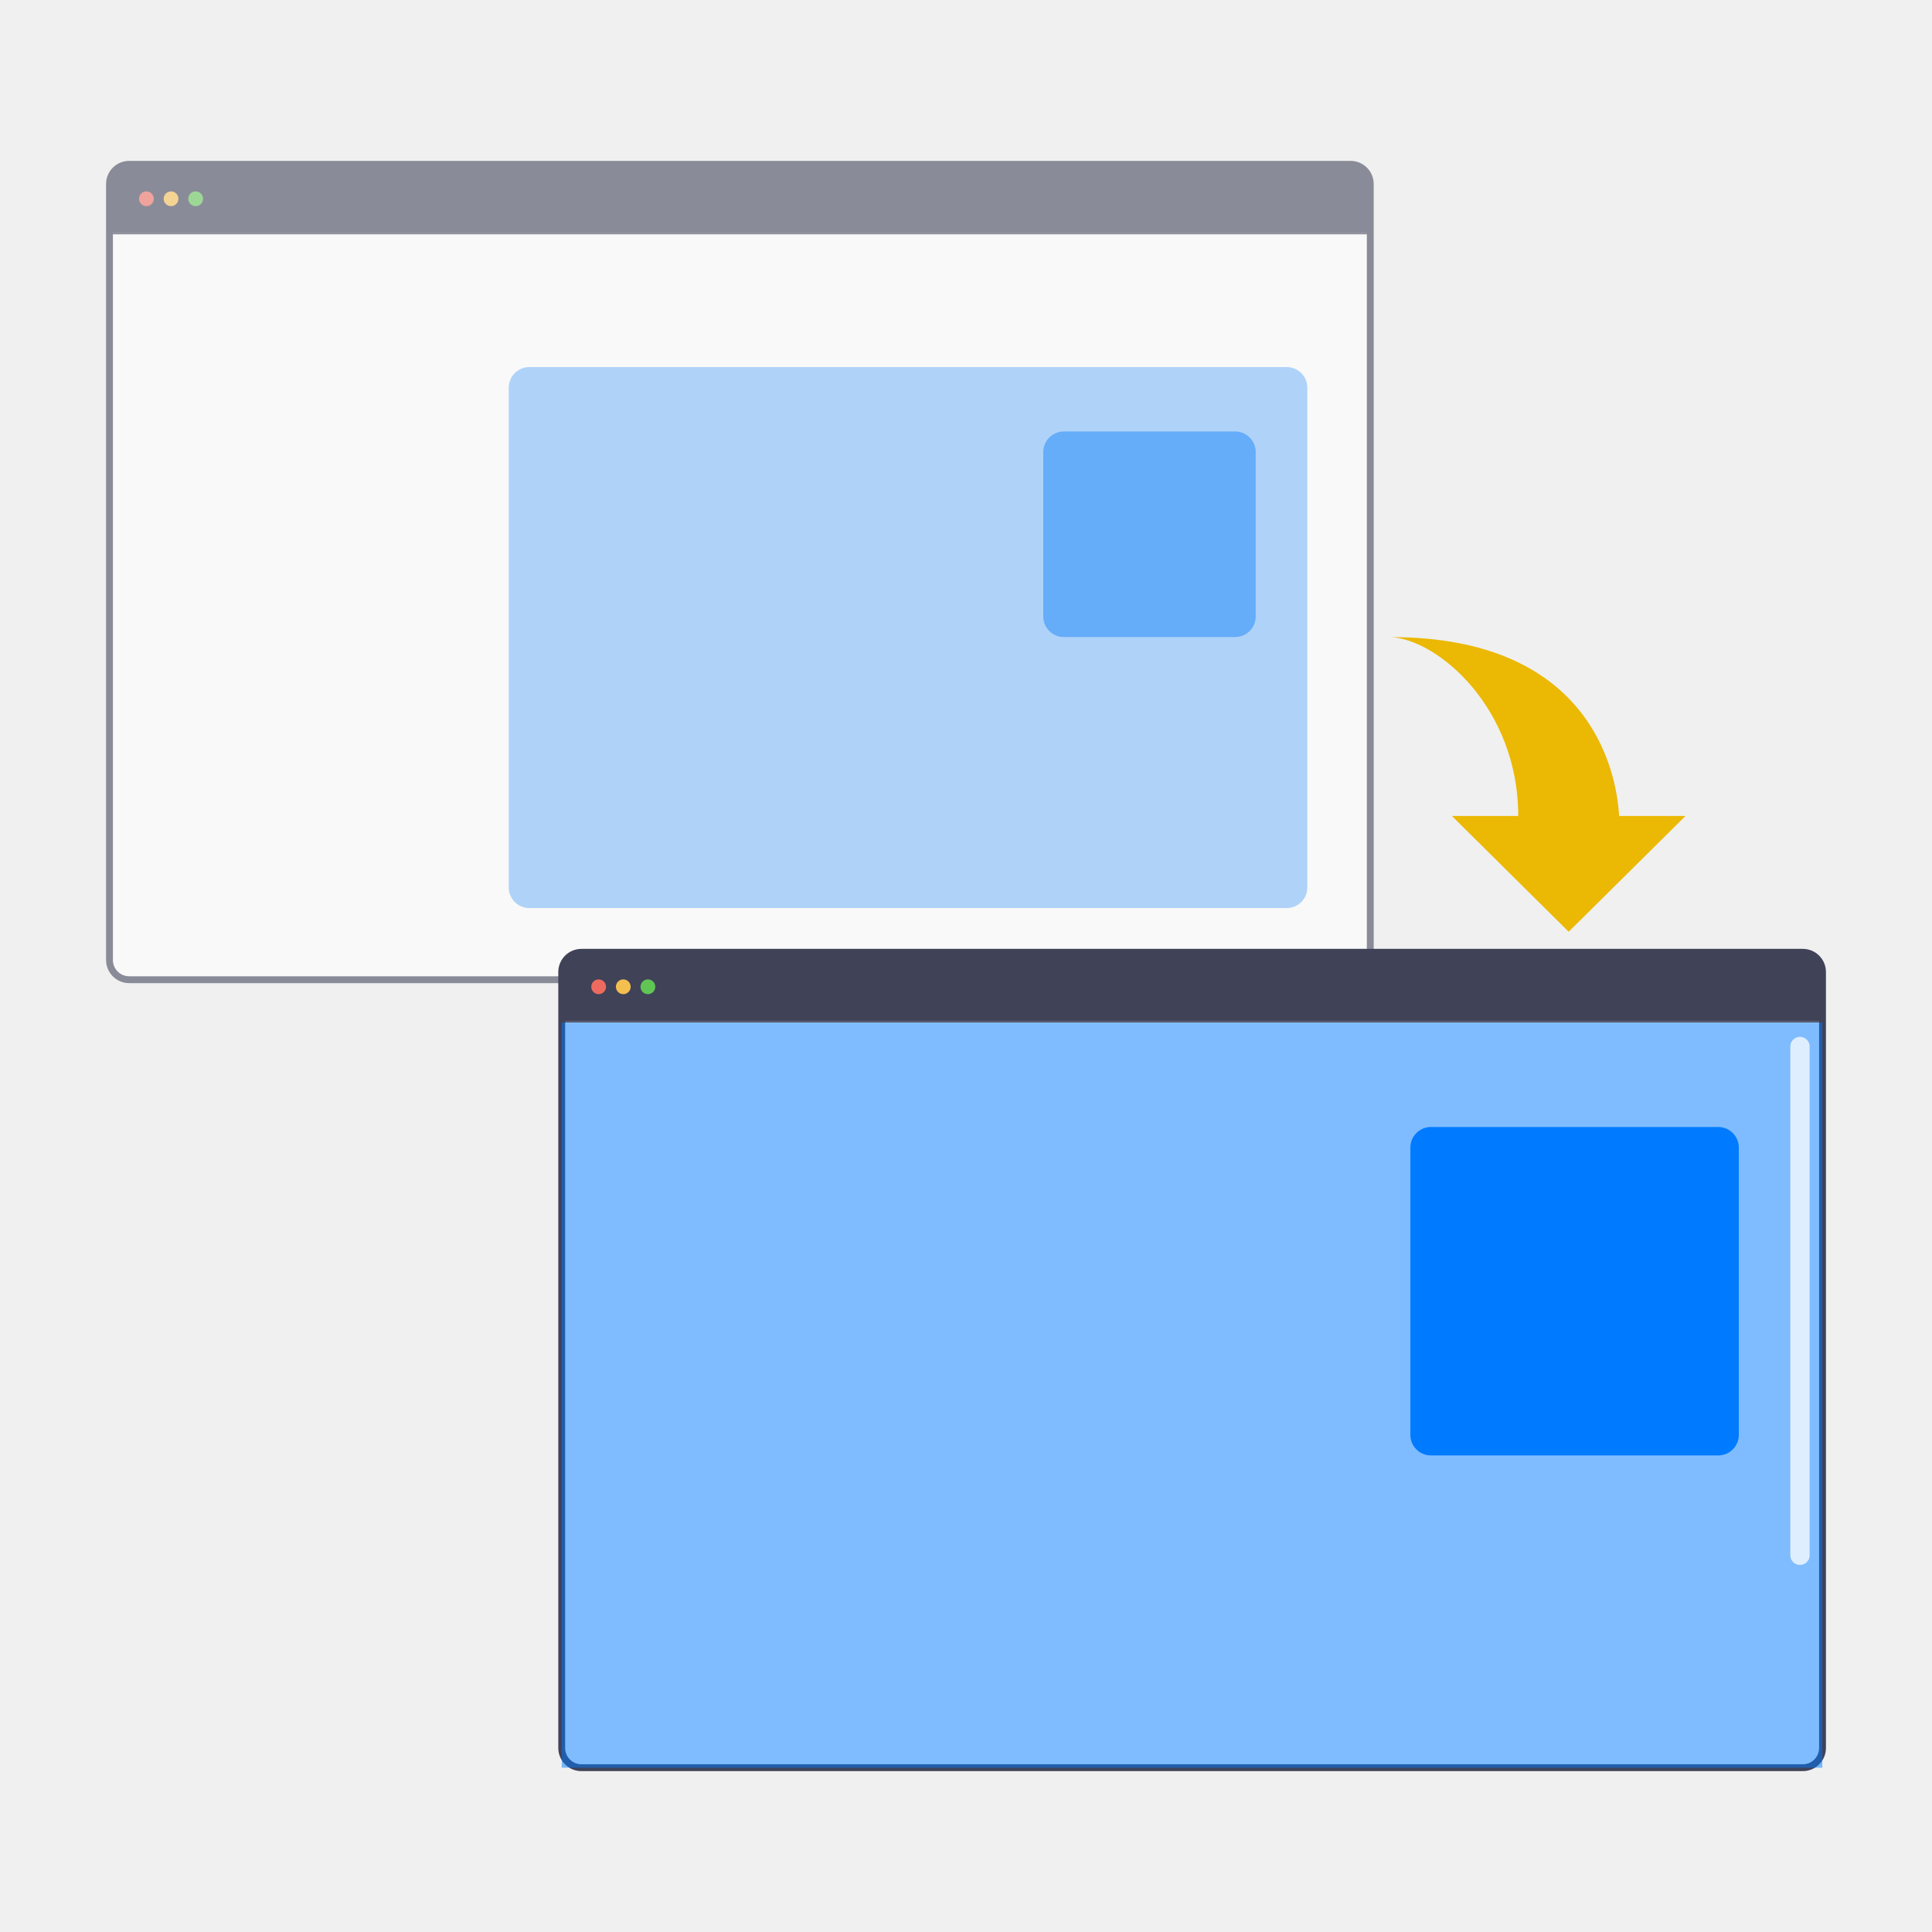
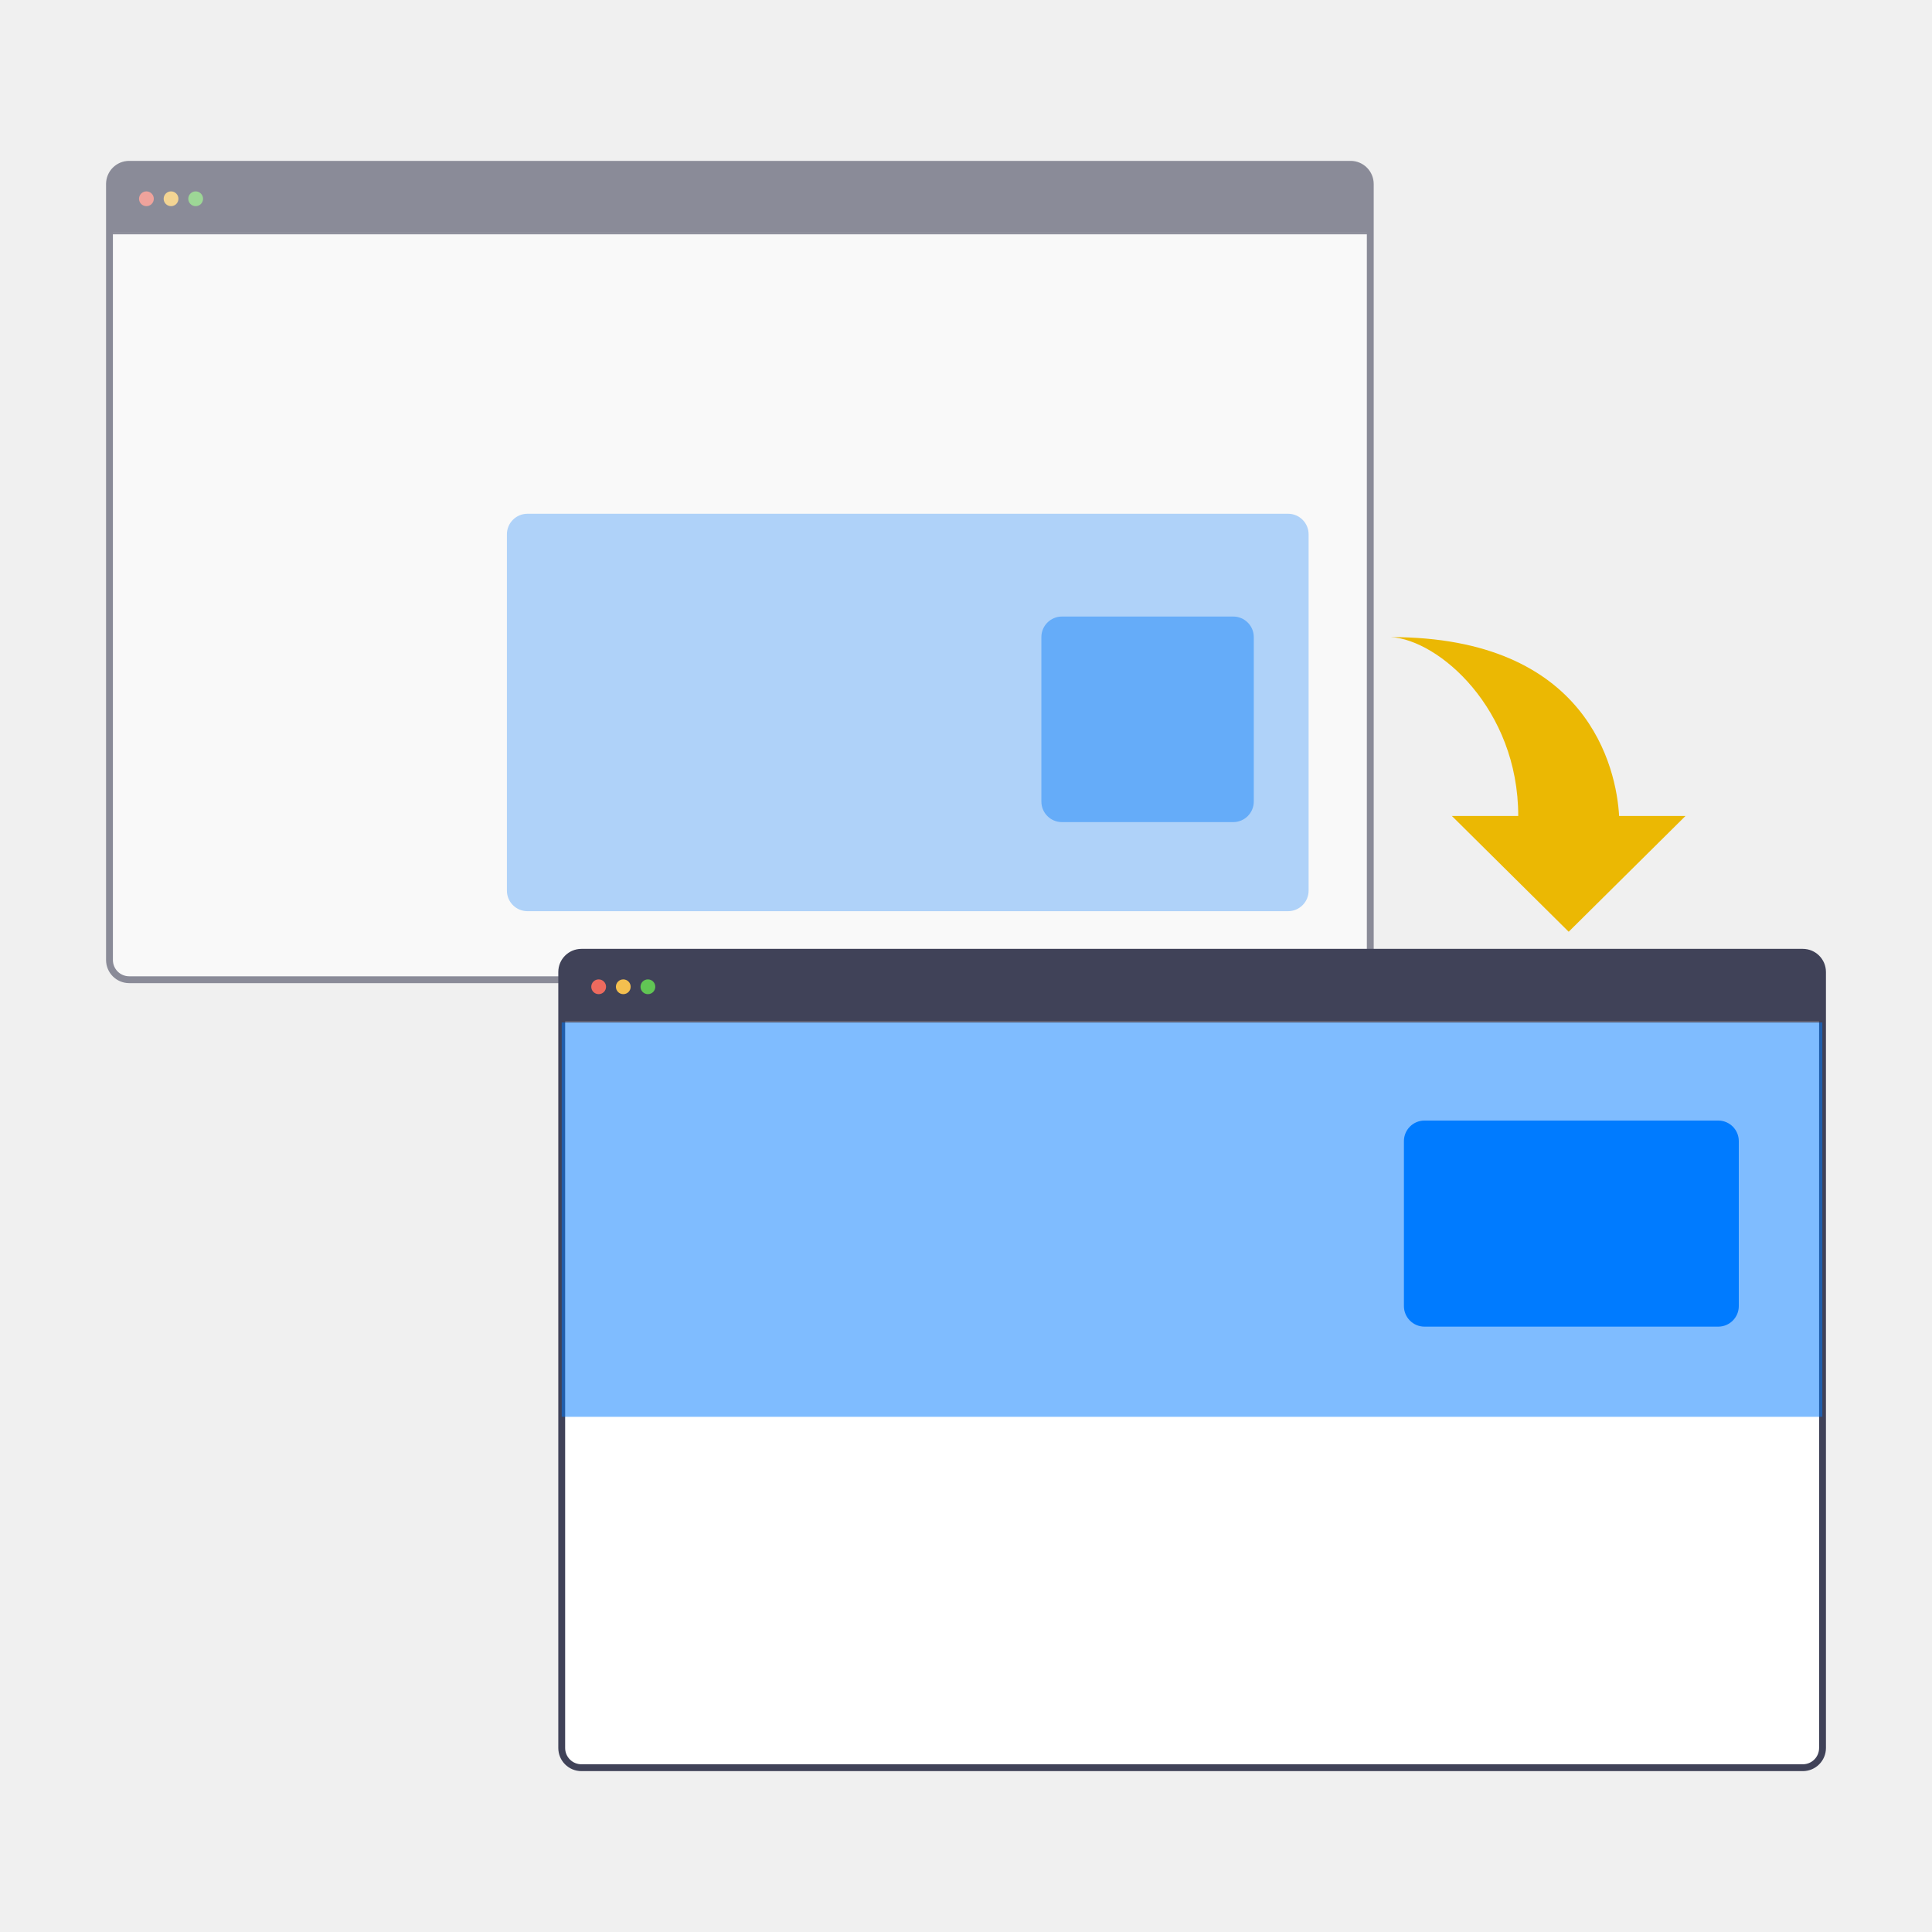
<svg xmlns="http://www.w3.org/2000/svg" width="300" height="300" viewBox="0 0 300 300" fill="none">
  <g opacity="0.58">
-     <g clip-path="url(#clip0_2117_4593)">
+     <g clip-path="url(#clip0_2117_4594)">
      <rect width="195.776" height="10.707" transform="translate(17 25.512)" fill="#404258" />
      <path fill-rule="evenodd" clip-rule="evenodd" d="M22.735 32.012C23.369 32.012 23.883 31.499 23.883 30.865C23.883 30.232 23.369 29.718 22.735 29.718C22.102 29.718 21.588 30.232 21.588 30.865C21.588 31.499 22.102 32.012 22.735 32.012Z" fill="#ED6A5E" />
      <path fill-rule="evenodd" clip-rule="evenodd" d="M26.559 32.012C27.193 32.012 27.706 31.499 27.706 30.865C27.706 30.232 27.193 29.718 26.559 29.718C25.926 29.718 25.412 30.232 25.412 30.865C25.412 31.499 25.926 32.012 26.559 32.012Z" fill="#F4BF4F" />
      <path fill-rule="evenodd" clip-rule="evenodd" d="M30.383 32.012C31.017 32.012 31.53 31.499 31.53 30.865C31.53 30.232 31.017 29.718 30.383 29.718C29.749 29.718 29.236 30.232 29.236 30.865C29.236 31.499 29.749 32.012 30.383 32.012Z" fill="#61C554" />
-       <path d="M70.686 28.093H157.561C157.991 28.093 158.308 28.093 158.558 28.113C158.807 28.134 158.982 28.174 159.13 28.249C159.4 28.387 159.619 28.606 159.756 28.876C159.832 29.024 159.872 29.199 159.892 29.448C159.913 29.698 159.913 30.015 159.913 30.445V31.286C159.913 31.716 159.913 32.032 159.892 32.283C159.872 32.532 159.832 32.707 159.756 32.855C159.619 33.124 159.4 33.344 159.13 33.481C158.982 33.556 158.807 33.597 158.558 33.617C158.308 33.637 157.991 33.637 157.561 33.637H70.686C70.256 33.637 69.939 33.637 69.689 33.617C69.44 33.597 69.265 33.556 69.117 33.481C68.847 33.344 68.628 33.124 68.49 32.855C68.415 32.707 68.375 32.532 68.354 32.283C68.334 32.032 68.334 31.716 68.334 31.286V30.445C68.334 30.015 68.334 29.698 68.354 29.448C68.375 29.199 68.415 29.024 68.49 28.876C68.628 28.606 68.847 28.387 69.117 28.249C69.265 28.174 69.44 28.134 69.689 28.113C69.939 28.093 70.256 28.093 70.686 28.093Z" fill="#404258" />
-       <path d="M70.686 28.093H157.561C157.991 28.093 158.308 28.093 158.558 28.113C158.807 28.134 158.982 28.174 159.13 28.249C159.4 28.387 159.619 28.606 159.756 28.876C159.832 29.024 159.872 29.199 159.892 29.448C159.913 29.698 159.913 30.015 159.913 30.445V31.286C159.913 31.716 159.913 32.032 159.892 32.283C159.872 32.532 159.832 32.707 159.756 32.855C159.619 33.124 159.4 33.344 159.13 33.481C158.982 33.556 158.807 33.597 158.558 33.617C158.308 33.637 157.991 33.637 157.561 33.637H70.686C70.256 33.637 69.939 33.637 69.689 33.617C69.44 33.597 69.265 33.556 69.117 33.481C68.847 33.344 68.628 33.124 68.49 32.855C68.415 32.707 68.375 32.532 68.354 32.283C68.334 32.032 68.334 31.716 68.334 31.286V30.445C68.334 30.015 68.334 29.698 68.354 29.448C68.375 29.199 68.415 29.024 68.49 28.876C68.628 28.606 68.847 28.387 69.117 28.249C69.265 28.174 69.44 28.134 69.689 28.113C69.939 28.093 70.256 28.093 70.686 28.093Z" stroke="#404258" stroke-width="0.191" />
+       <path d="M68.334 30.445C68.334 30.015 68.334 29.698 68.354 29.448C68.375 29.199 68.415 29.024 68.49 28.876C68.628 28.606 68.847 28.387 69.117 28.249C69.265 28.174 69.44 28.134 69.689 28.113C69.939 28.093 70.256 28.093 70.686 28.093H157.561C157.991 28.093 158.308 28.093 158.558 28.113C158.807 28.134 158.982 28.174 159.13 28.249C159.4 28.387 159.619 28.606 159.756 28.876C159.832 29.024 159.872 29.199 159.892 29.448C159.913 29.698 159.913 30.015 159.913 30.445V31.286C159.913 31.716 159.913 32.032 159.892 32.283C159.872 32.532 159.832 32.707 159.756 32.855C159.619 33.124 159.4 33.344 159.13 33.481C158.982 33.556 158.807 33.597 158.558 33.617C158.308 33.637 157.991 33.637 157.561 33.637H70.686C70.256 33.637 69.939 33.637 69.689 33.617C69.44 33.597 69.265 33.556 69.117 33.481C68.847 33.344 68.628 33.124 68.49 32.855C68.415 32.707 68.375 32.532 68.354 32.283C68.334 32.032 68.334 31.716 68.334 31.286V30.445Z" fill="#404258" />
+       <path d="M68.334 30.445C68.334 30.015 68.334 29.698 68.354 29.448C68.375 29.199 68.415 29.024 68.49 28.876C68.628 28.606 68.847 28.387 69.117 28.249C69.265 28.174 69.44 28.134 69.689 28.113C69.939 28.093 70.256 28.093 70.686 28.093H157.561C157.991 28.093 158.308 28.093 158.558 28.113C158.807 28.134 158.982 28.174 159.13 28.249C159.4 28.387 159.619 28.606 159.756 28.876C159.832 29.024 159.872 29.199 159.892 29.448C159.913 29.698 159.913 30.015 159.913 30.445V31.286C159.913 31.716 159.913 32.032 159.892 32.283C159.872 32.532 159.832 32.707 159.756 32.855C159.619 33.124 159.4 33.344 159.13 33.481C158.982 33.556 158.807 33.597 158.558 33.617C158.308 33.637 157.991 33.637 157.561 33.637H70.686C70.256 33.637 69.939 33.637 69.689 33.617C69.44 33.597 69.265 33.556 69.117 33.481C68.847 33.344 68.628 33.124 68.49 32.855C68.415 32.707 68.375 32.532 68.354 32.283C68.334 32.032 68.334 31.716 68.334 31.286V30.445Z" stroke="#404258" stroke-width="0.191" />
      <rect x="17" y="36.218" width="195.776" height="0.191" fill="#404258" />
      <rect x="17" y="36.41" width="195.776" height="115.718" fill="white" />
    </g>
    <rect x="17" y="25.512" width="195.776" height="126.616" rx="3.059" stroke="#404258" stroke-width="1.064" />
-     <rect x="79" y="57" width="124" height="84" rx="3.192" fill="#007BFF" fill-opacity="0.5" />
-     <rect x="162" y="67" width="32.984" height="31.92" rx="3.192" fill="#007BFF" />
+     <rect x="78.712" y="79.776" width="124.488" height="61.712" rx="3.192" fill="#007BFF" fill-opacity="0.5" />
+     <rect x="161.704" y="95.736" width="32.984" height="31.92" rx="3.192" fill="#007BFF" />
  </g>
-   <g clip-path="url(#clip1_2117_4593)">
+   <g clip-path="url(#clip1_2117_4594)">
    <rect width="195.776" height="10.707" transform="translate(87.2241 147.872)" fill="#404258" />
    <path fill-rule="evenodd" clip-rule="evenodd" d="M92.96 154.372C93.593 154.372 94.107 153.859 94.107 153.225C94.107 152.592 93.593 152.078 92.96 152.078C92.326 152.078 91.812 152.592 91.812 153.225C91.812 153.859 92.326 154.372 92.96 154.372Z" fill="#ED6A5E" />
-     <path fill-rule="evenodd" clip-rule="evenodd" d="M96.783 154.373C97.417 154.373 97.93 153.859 97.93 153.225C97.93 152.592 97.417 152.078 96.783 152.078C96.15 152.078 95.636 152.592 95.636 153.225C95.636 153.859 96.15 154.373 96.783 154.373Z" fill="#F4BF4F" />
-     <path fill-rule="evenodd" clip-rule="evenodd" d="M100.607 154.373C101.241 154.373 101.754 153.859 101.754 153.225C101.754 152.592 101.241 152.078 100.607 152.078C99.974 152.078 99.46 152.592 99.46 153.225C99.46 153.859 99.974 154.373 100.607 154.373Z" fill="#61C554" />
-     <path d="M140.91 150.453H227.785C228.215 150.453 228.532 150.453 228.782 150.474C229.031 150.494 229.206 150.534 229.354 150.609C229.624 150.747 229.843 150.966 229.981 151.236C230.056 151.384 230.096 151.559 230.116 151.808C230.137 152.058 230.137 152.375 230.137 152.805V153.646C230.137 154.076 230.137 154.392 230.116 154.643C230.096 154.892 230.056 155.067 229.981 155.215C229.843 155.484 229.624 155.704 229.354 155.841C229.206 155.917 229.031 155.957 228.782 155.977C228.532 155.997 228.215 155.998 227.785 155.998H140.91C140.48 155.998 140.163 155.997 139.913 155.977C139.664 155.957 139.489 155.917 139.341 155.841C139.071 155.704 138.852 155.484 138.714 155.215C138.639 155.067 138.599 154.892 138.579 154.643C138.558 154.392 138.558 154.076 138.558 153.646V152.805C138.558 152.375 138.558 152.058 138.579 151.808C138.599 151.559 138.639 151.384 138.714 151.236C138.852 150.966 139.071 150.747 139.341 150.609C139.489 150.534 139.664 150.494 139.913 150.474C140.163 150.453 140.48 150.453 140.91 150.453Z" fill="#404258" />
-     <path d="M140.91 150.453H227.785C228.215 150.453 228.532 150.453 228.782 150.474C229.031 150.494 229.206 150.534 229.354 150.609C229.624 150.747 229.843 150.966 229.981 151.236C230.056 151.384 230.096 151.559 230.116 151.808C230.137 152.058 230.137 152.375 230.137 152.805V153.646C230.137 154.076 230.137 154.392 230.116 154.643C230.096 154.892 230.056 155.067 229.981 155.215C229.843 155.484 229.624 155.704 229.354 155.841C229.206 155.917 229.031 155.957 228.782 155.977C228.532 155.997 228.215 155.998 227.785 155.998H140.91C140.48 155.998 140.163 155.997 139.913 155.977C139.664 155.957 139.489 155.917 139.341 155.841C139.071 155.704 138.852 155.484 138.714 155.215C138.639 155.067 138.599 154.892 138.579 154.643C138.558 154.392 138.558 154.076 138.558 153.646V152.805C138.558 152.375 138.558 152.058 138.579 151.808C138.599 151.559 138.639 151.384 138.714 151.236C138.852 150.966 139.071 150.747 139.341 150.609C139.489 150.534 139.664 150.494 139.913 150.474C140.163 150.453 140.48 150.453 140.91 150.453Z" stroke="#404258" stroke-width="0.191" />
+     <path fill-rule="evenodd" clip-rule="evenodd" d="M96.783 154.372C97.417 154.372 97.93 153.859 97.93 153.225C97.93 152.592 97.417 152.078 96.783 152.078C96.15 152.078 95.636 152.592 95.636 153.225C95.636 153.859 96.15 154.372 96.783 154.372Z" fill="#F4BF4F" />
+     <path fill-rule="evenodd" clip-rule="evenodd" d="M100.607 154.372C101.241 154.372 101.754 153.859 101.754 153.225C101.754 152.592 101.241 152.078 100.607 152.078C99.974 152.078 99.46 152.592 99.46 153.225C99.46 153.859 99.974 154.372 100.607 154.372Z" fill="#61C554" />
+     <path d="M138.558 152.805C138.558 152.375 138.558 152.058 138.579 151.808C138.599 151.559 138.639 151.384 138.714 151.236C138.852 150.966 139.071 150.747 139.341 150.609C139.489 150.534 139.664 150.494 139.913 150.474C140.163 150.453 140.48 150.453 140.91 150.453H227.785C228.215 150.453 228.532 150.453 228.782 150.474C229.031 150.494 229.206 150.534 229.354 150.609C229.624 150.747 229.843 150.966 229.981 151.236C230.056 151.384 230.096 151.559 230.116 151.808C230.137 152.058 230.137 152.375 230.137 152.805V153.646C230.137 154.076 230.137 154.392 230.116 154.643C230.096 154.892 230.056 155.067 229.981 155.215C229.843 155.484 229.624 155.704 229.354 155.841C229.206 155.917 229.031 155.957 228.782 155.977C228.532 155.997 228.215 155.998 227.785 155.998H140.91C140.48 155.998 140.163 155.997 139.913 155.977C139.664 155.957 139.489 155.917 139.341 155.841C139.071 155.704 138.852 155.484 138.714 155.215C138.639 155.067 138.599 154.892 138.579 154.643C138.558 154.392 138.558 154.076 138.558 153.646V152.805Z" fill="#404258" />
+     <path d="M138.558 152.805C138.558 152.375 138.558 152.058 138.579 151.808C138.599 151.559 138.639 151.384 138.714 151.236C138.852 150.966 139.071 150.747 139.341 150.609C139.489 150.534 139.664 150.494 139.913 150.474C140.163 150.453 140.48 150.453 140.91 150.453H227.785C228.215 150.453 228.532 150.453 228.782 150.474C229.031 150.494 229.206 150.534 229.354 150.609C229.624 150.747 229.843 150.966 229.981 151.236C230.056 151.384 230.096 151.559 230.116 151.808C230.137 152.058 230.137 152.375 230.137 152.805V153.646C230.137 154.076 230.137 154.392 230.116 154.643C230.096 154.892 230.056 155.067 229.981 155.215C229.843 155.484 229.624 155.704 229.354 155.841C229.206 155.917 229.031 155.957 228.782 155.977C228.532 155.997 228.215 155.998 227.785 155.998H140.91C140.48 155.998 140.163 155.997 139.913 155.977C139.664 155.957 139.489 155.917 139.341 155.841C139.071 155.704 138.852 155.484 138.714 155.215C138.639 155.067 138.599 154.892 138.579 154.643C138.558 154.392 138.558 154.076 138.558 153.646V152.805Z" stroke="#404258" stroke-width="0.191" />
    <rect x="87.224" y="158.579" width="195.776" height="0.191" fill="#404258" />
    <rect x="87.224" y="158.77" width="195.776" height="115.718" fill="white" />
  </g>
  <rect x="87.224" y="147.872" width="195.776" height="126.616" rx="3.059" stroke="#404258" stroke-width="1.064" />
-   <mask id="mask0_2117_4593" style="mask-type:alpha" maskUnits="userSpaceOnUse" x="87" y="158" width="196" height="117">
+   <mask id="mask0_2117_4594" style="mask-type:alpha" maskUnits="userSpaceOnUse" x="87" y="158" width="196" height="117">
    <rect x="87.224" y="158.77" width="195.776" height="115.718" fill="white" />
  </mask>
-   <g mask="url(#mask0_2117_4593)">
-     <rect x="87" y="158" width="196" height="134" fill="#007BFF" fill-opacity="0.5" />
+   <g mask="url(#mask0_2117_4594)">
+     <rect x="87" y="158" width="196" height="62" fill="#007BFF" fill-opacity="0.5" />
  </g>
-   <rect x="219" y="175" width="51" height="51" rx="3.192" fill="#007BFF" />
-   <rect x="278" y="161" width="3" height="82" rx="1.5" fill="white" fill-opacity="0.75" />
+   <rect x="218" y="174" width="52" height="32" rx="3.192" fill="#007BFF" />
  <path d="M235.752 126.706C235.752 110.039 223.387 99.337 215.968 98.928C246.634 98.928 251.003 119.353 251.415 126.706H261.72L243.584 144.68L225.448 126.706H235.752Z" fill="#EBB803" />
  <defs>
-     <clipPath id="clip0_2117_4593">
+     <clipPath id="clip0_2117_4594">
      <rect x="17" y="25.512" width="195.776" height="126.616" rx="3.059" fill="white" />
    </clipPath>
-     <clipPath id="clip1_2117_4593">
+     <clipPath id="clip1_2117_4594">
      <rect x="87.224" y="147.872" width="195.776" height="126.616" rx="3.059" fill="white" />
    </clipPath>
  </defs>
</svg>
